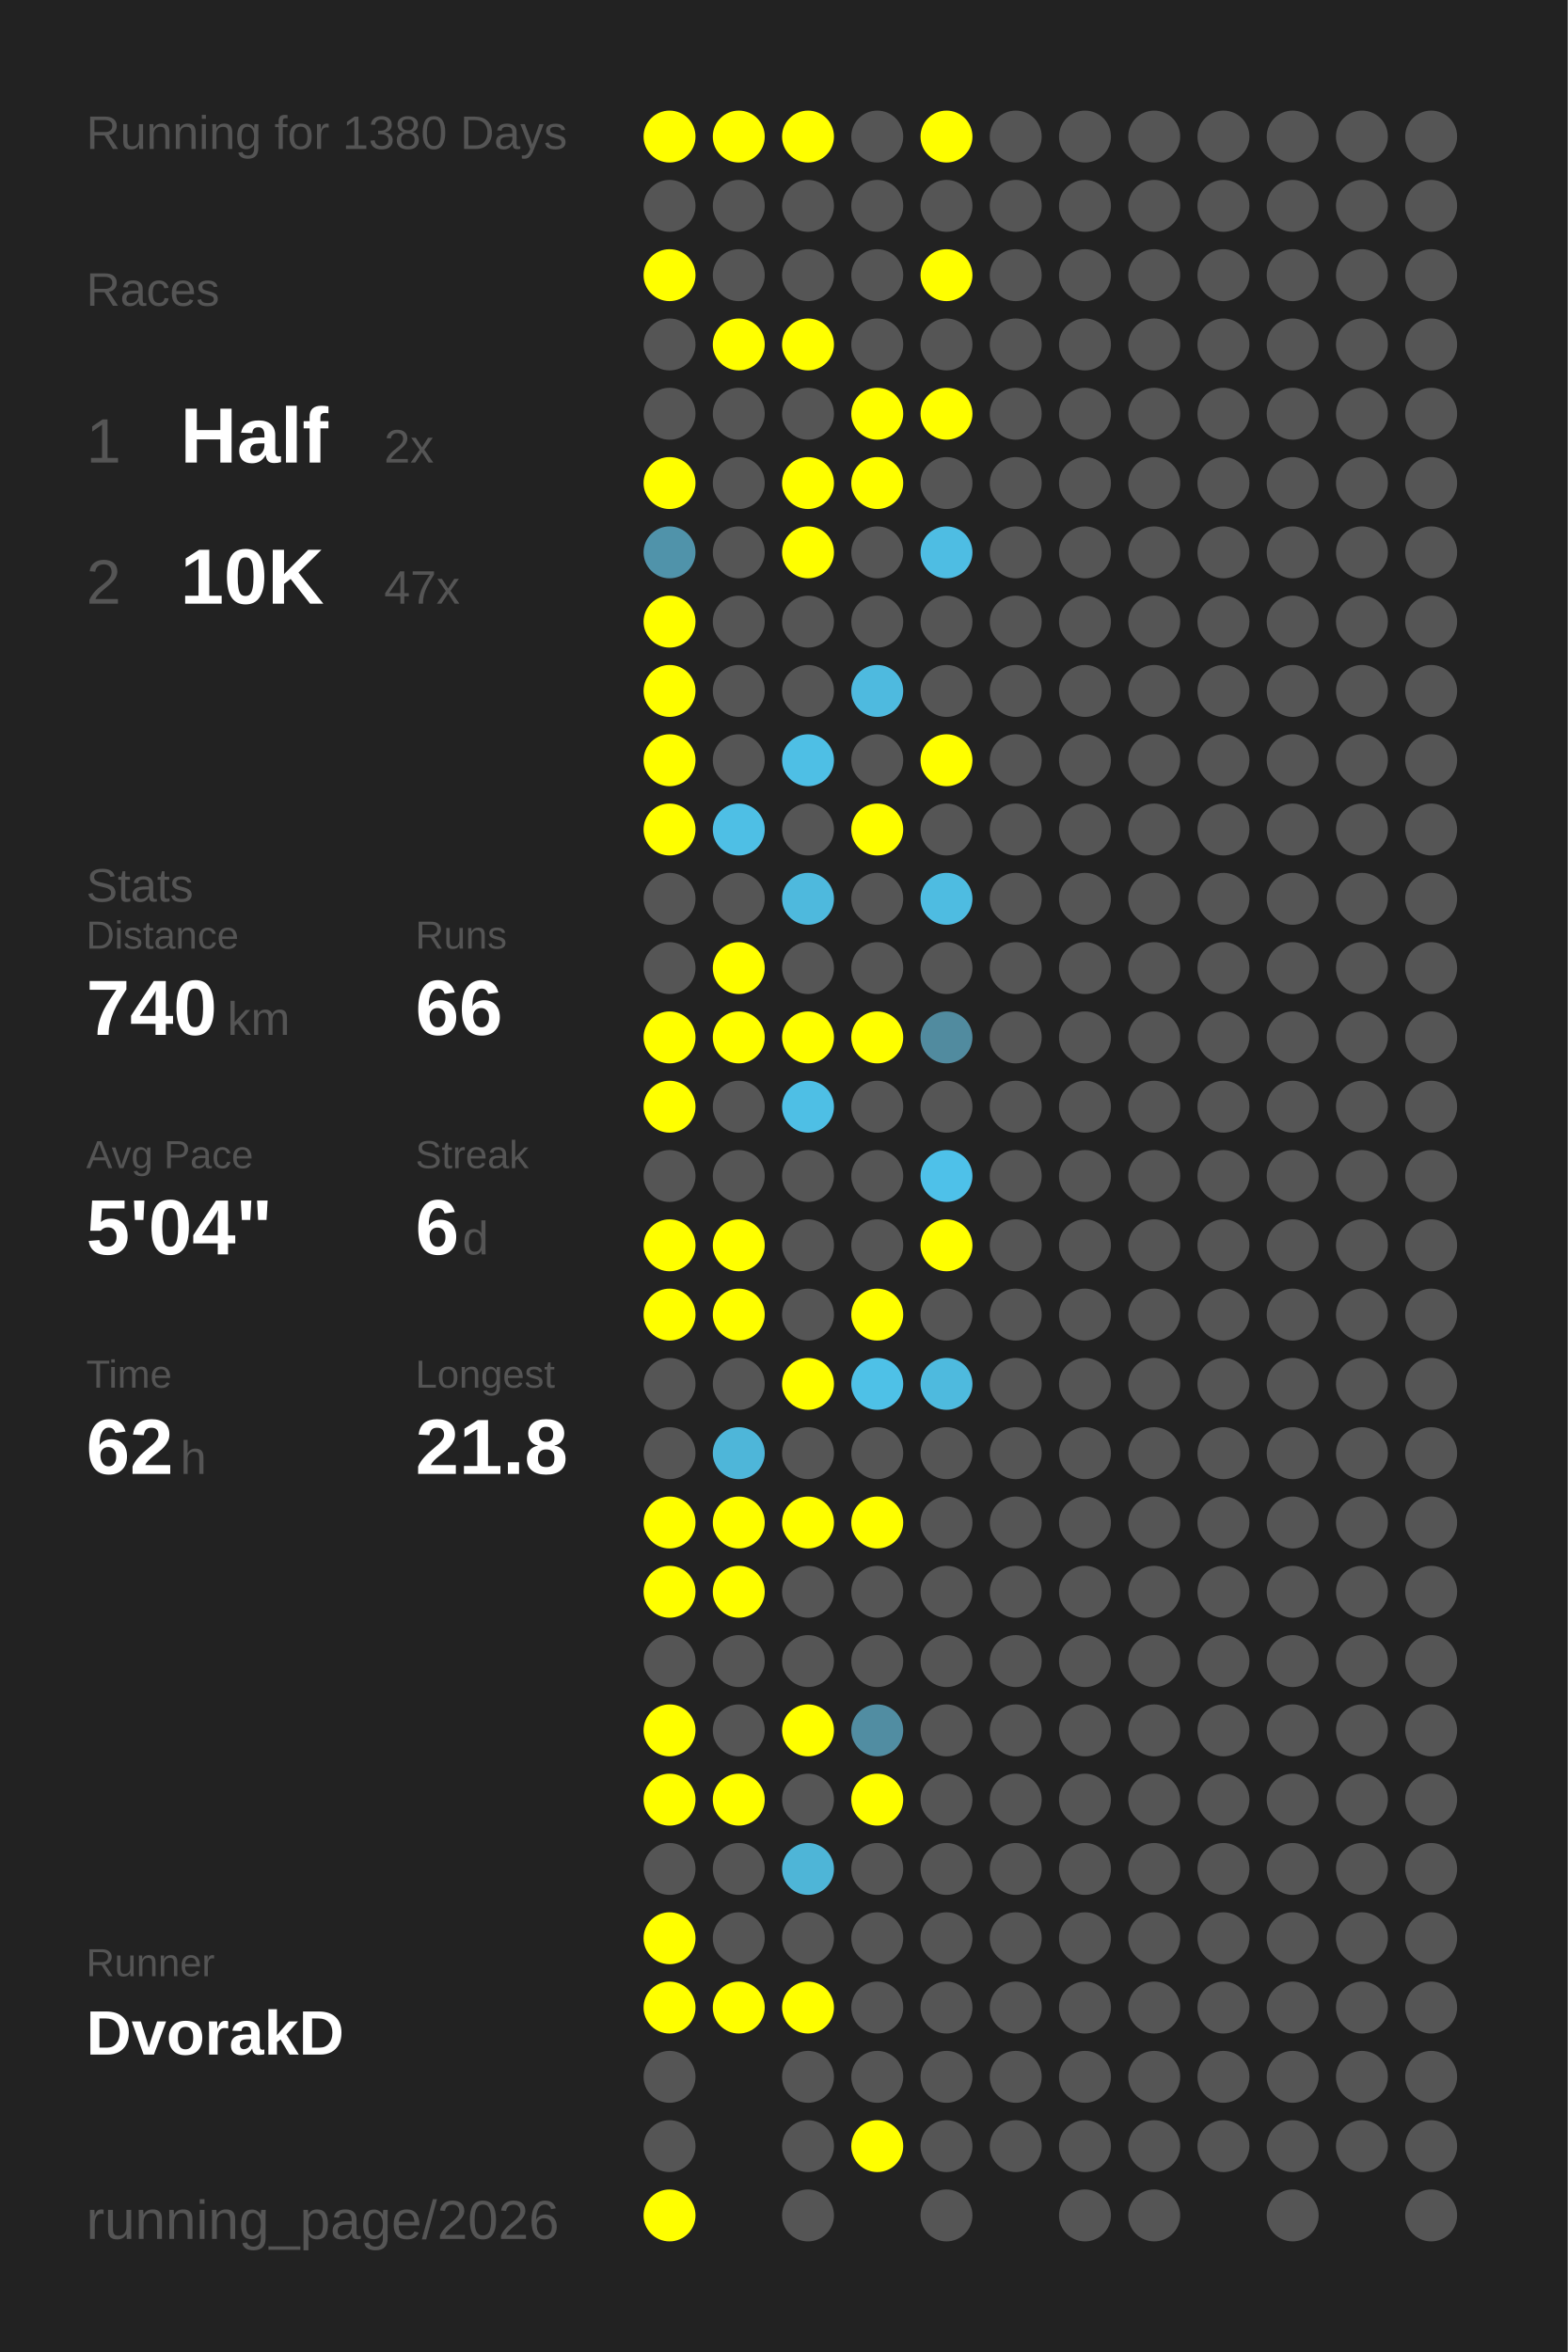
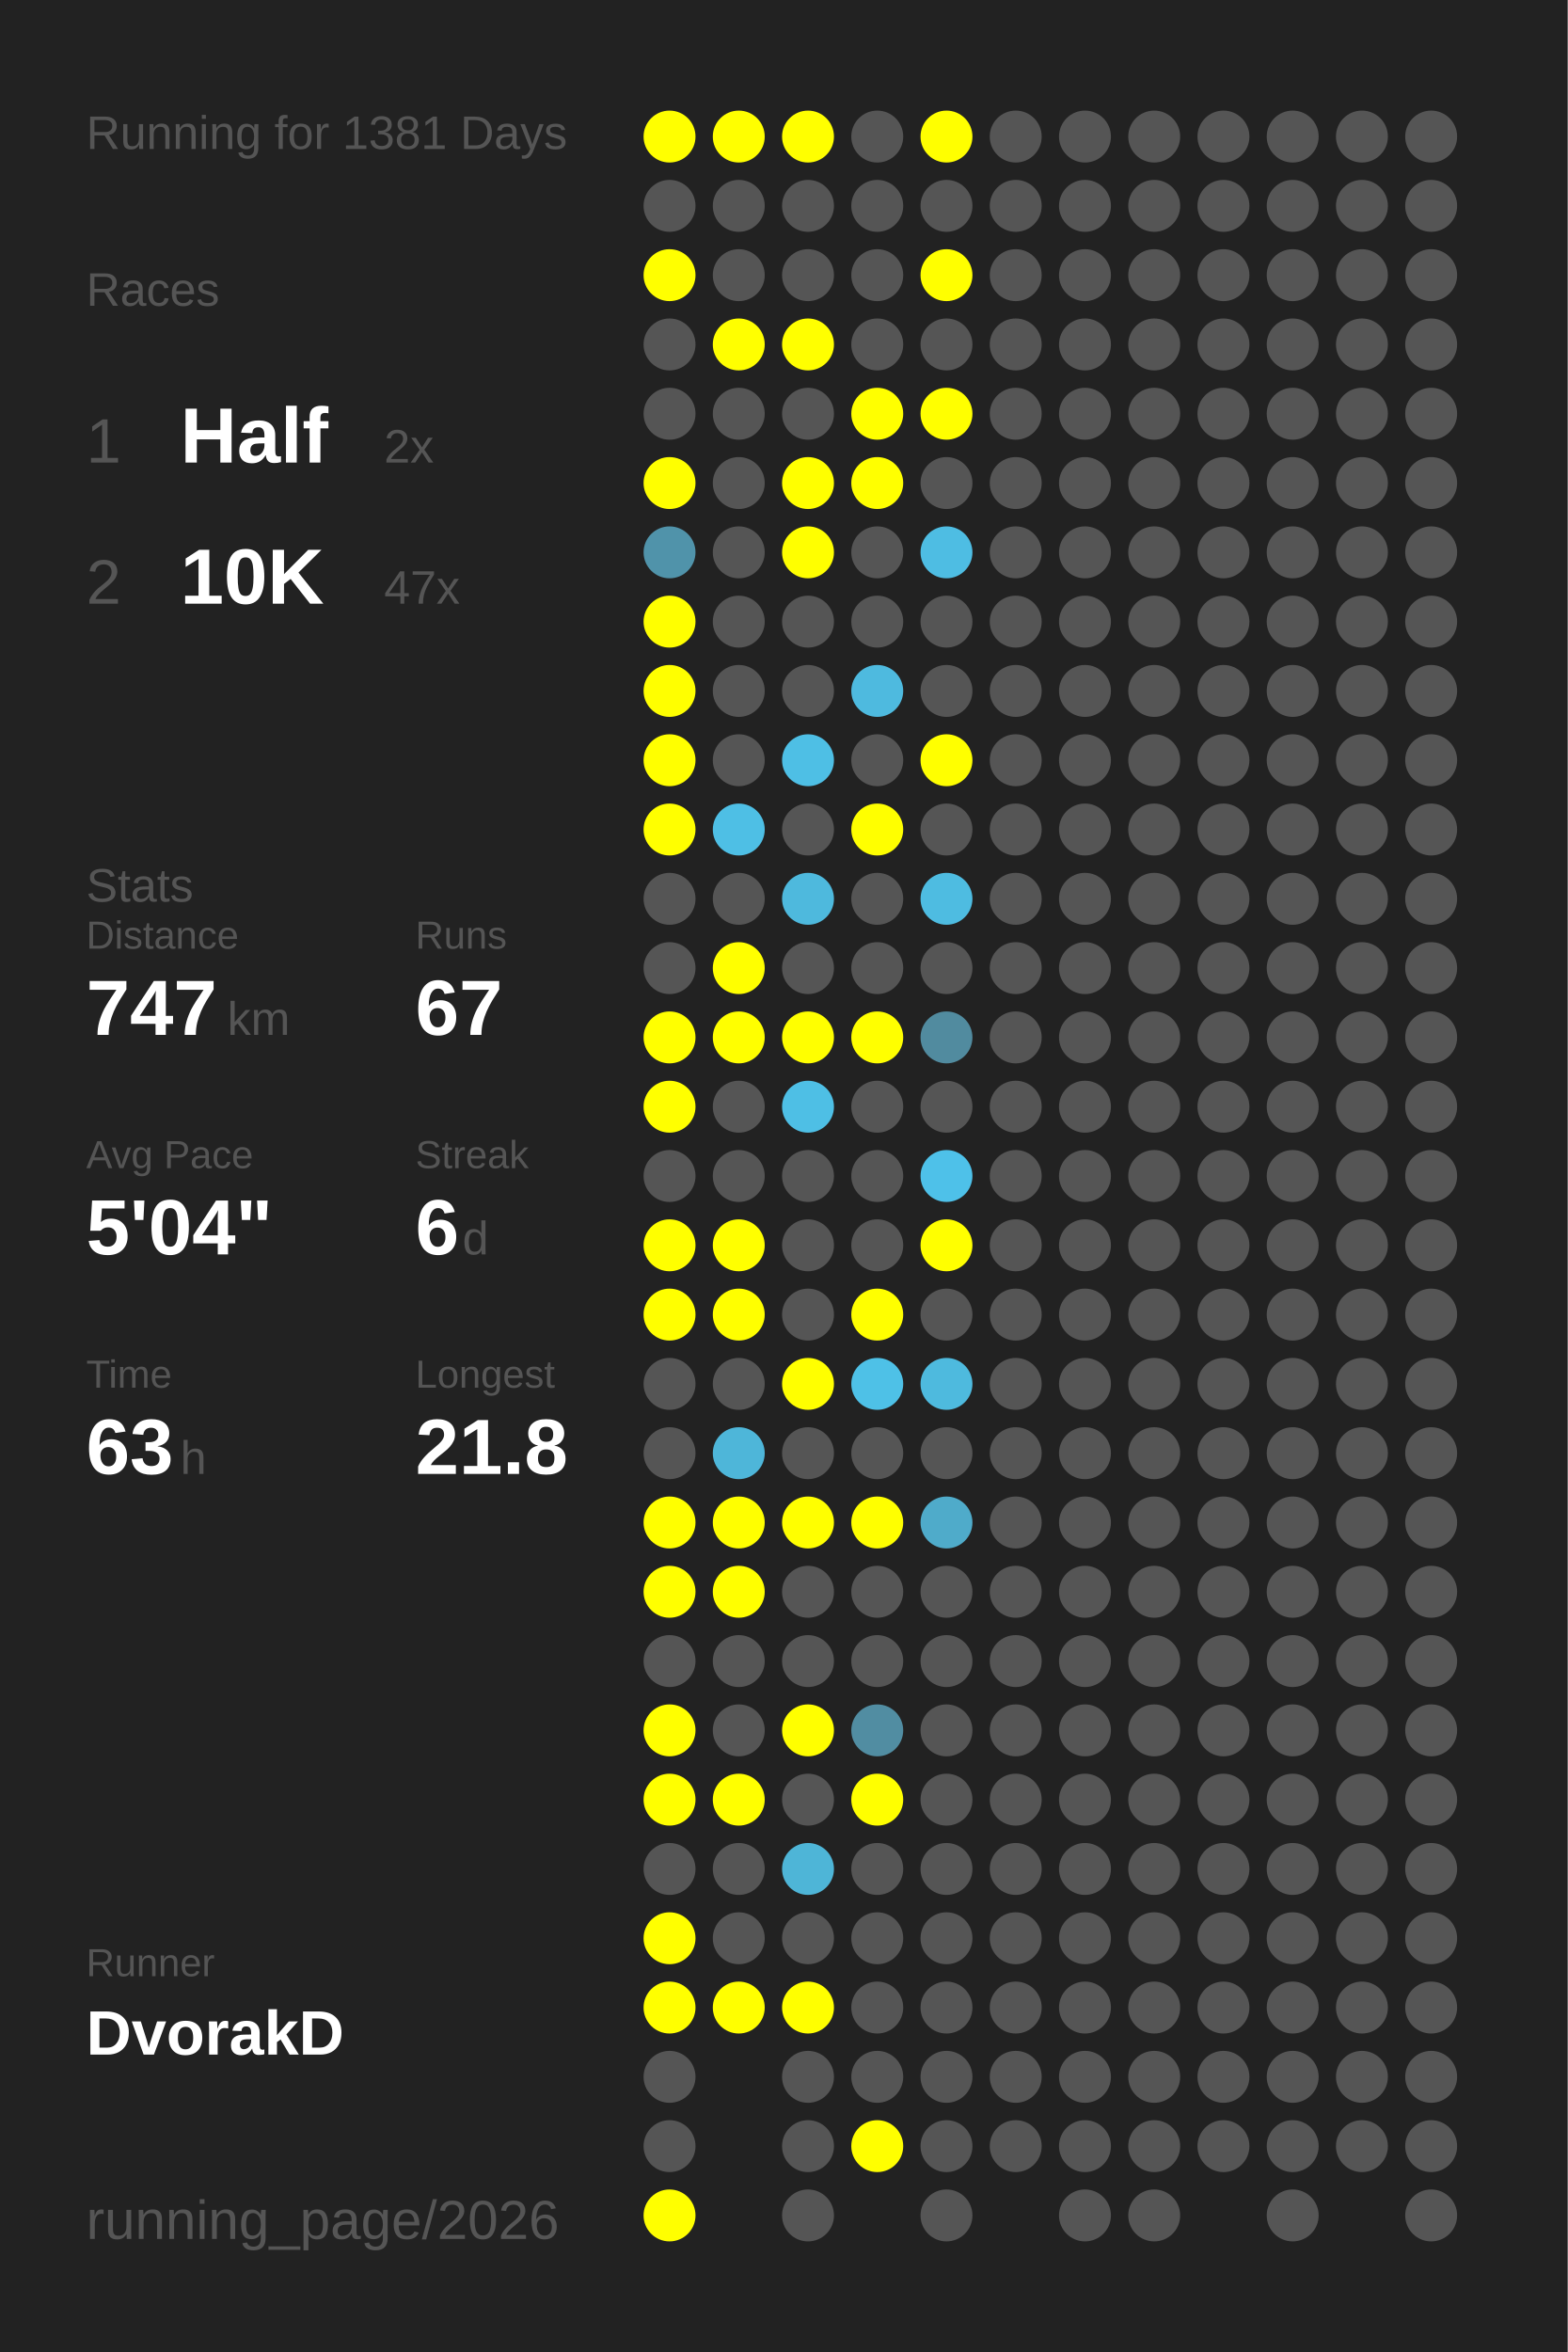
<svg xmlns="http://www.w3.org/2000/svg" baseProfile="full" height="300mm" version="1.1" viewBox="0,0,200,300" width="200mm">
  <defs />
  <rect fill="#222222" height="300" width="200" x="0" y="0" />
-   <text fill="#555555" style="font-size:6px; font-family:Arial;" x="11" y="19">Running for 1380 Days</text>
+   <text fill="#555555" style="font-size:6px; font-family:Arial;" x="11" y="19">Running for 1381 Days</text>
  <text fill="#555555" style="font-size:6px; font-family:Arial;" x="11" y="39">Races</text>
  <text fill="#555555" style="font-size:8px; font-family:Arial;" x="11" y="59">1</text>
  <text fill="#FFFFFF" style="font-size:10px; font-family:Arial; font-weight:bold;" x="23" y="59">Half</text>
  <text fill="#555555" style="font-size:6px; font-family:Arial;" x="49" y="59">2x</text>
  <text fill="#555555" style="font-size:8px; font-family:Arial;" x="11" y="77">2</text>
  <text fill="#FFFFFF" style="font-size:10px; font-family:Arial; font-weight:bold;" x="23" y="77">10K</text>
  <text fill="#555555" style="font-size:6px; font-family:Arial;" x="49" y="77">47x</text>
  <text fill="#555555" style="font-size:6px; font-family:Arial;" x="11" y="115">Stats</text>
  <text fill="#555555" style="font-size:5px; font-family:Arial;" x="11" y="121">Distance</text>
-   <text fill="#FFFFFF" style="font-size:10px; font-family:Arial; font-weight:bold;" x="11" y="132">740</text>
+   <text fill="#FFFFFF" style="font-size:10px; font-family:Arial; font-weight:bold;" x="11" y="132">747</text>
  <text fill="#555555" style="font-size:6px; font-family:Arial;" x="29" y="132">km</text>
  <text fill="#555555" style="font-size:5px; font-family:Arial;" x="53" y="121">Runs</text>
-   <text fill="#FFFFFF" style="font-size:10px; font-family:Arial; font-weight:bold;" x="53" y="132">66</text>
+   <text fill="#FFFFFF" style="font-size:10px; font-family:Arial; font-weight:bold;" x="53" y="132">67</text>
  <text fill="#555555" style="font-size:5px; font-family:Arial;" x="11" y="149">Avg Pace</text>
  <text fill="#FFFFFF" style="font-size:10px; font-family:Arial; font-weight:bold;" x="11" y="160">5'04"</text>
  <text fill="#555555" style="font-size:5px; font-family:Arial;" x="53" y="149">Streak</text>
  <text fill="#FFFFFF" style="font-size:10px; font-family:Arial; font-weight:bold;" x="53" y="160">6</text>
  <text fill="#555555" style="font-size:6px; font-family:Arial;" x="59" y="160">d</text>
  <text fill="#555555" style="font-size:5px; font-family:Arial;" x="11" y="177">Time</text>
-   <text fill="#FFFFFF" style="font-size:10px; font-family:Arial; font-weight:bold;" x="11" y="188">62</text>
+   <text fill="#FFFFFF" style="font-size:10px; font-family:Arial; font-weight:bold;" x="11" y="188">63</text>
  <text fill="#555555" style="font-size:6px; font-family:Arial;" x="23" y="188">h</text>
  <text fill="#555555" style="font-size:5px; font-family:Arial;" x="53" y="177">Longest</text>
  <text fill="#FFFFFF" style="font-size:10px; font-family:Arial; font-weight:bold;" x="53" y="188">21.8</text>
  <text fill="#555555" style="font-size:5px; font-family:Arial;" x="11" y="252.065">Runner</text>
  <text fill="#FFFFFF" style="font-size:8px; font-family:Arial; font-weight:bold;" x="11" y="262.065">DvorakD</text>
  <text fill="#555555" style="font-size:7px; font-family:Arial;" x="11" y="285.581">running_page/2026</text>
  <circle cx="85.417" cy="17.419" fill="#FFFF00" r="3.312" />
  <circle cx="85.417" cy="26.258" fill="#555555" r="3.312" />
  <circle cx="85.417" cy="35.097" fill="#FFFF00" r="3.312" />
  <circle cx="85.417" cy="43.935" fill="#555555" r="3.312" />
  <circle cx="85.417" cy="52.774" fill="#555555" r="3.312" />
  <circle cx="85.417" cy="61.613" fill="#FFFF00" r="3.312" />
  <circle cx="85.417" cy="70.452" fill="#5093aa" r="3.312" />
  <circle cx="85.417" cy="79.29" fill="#FFFF00" r="3.312" />
  <circle cx="85.417" cy="88.129" fill="#FFFF00" r="3.312" />
  <circle cx="85.417" cy="96.968" fill="#FFFF00" r="3.312" />
  <circle cx="85.417" cy="105.806" fill="#FFFF00" r="3.312" />
  <circle cx="85.417" cy="114.645" fill="#555555" r="3.312" />
  <circle cx="85.417" cy="123.484" fill="#555555" r="3.312" />
  <circle cx="85.417" cy="132.323" fill="#FFFF00" r="3.312" />
  <circle cx="85.417" cy="141.161" fill="#FFFF00" r="3.312" />
  <circle cx="85.417" cy="150" fill="#555555" r="3.312" />
  <circle cx="85.417" cy="158.839" fill="#FFFF00" r="3.312" />
  <circle cx="85.417" cy="167.677" fill="#FFFF00" r="3.312" />
  <circle cx="85.417" cy="176.516" fill="#555555" r="3.312" />
  <circle cx="85.417" cy="185.355" fill="#555555" r="3.312" />
  <circle cx="85.417" cy="194.194" fill="#FFFF00" r="3.312" />
  <circle cx="85.417" cy="203.032" fill="#FFFF00" r="3.312" />
  <circle cx="85.417" cy="211.871" fill="#555555" r="3.312" />
  <circle cx="85.417" cy="220.71" fill="#FFFF00" r="3.312" />
  <circle cx="85.417" cy="229.548" fill="#FFFF00" r="3.312" />
  <circle cx="85.417" cy="238.387" fill="#555555" r="3.312" />
  <circle cx="85.417" cy="247.226" fill="#FFFF00" r="3.312" />
  <circle cx="85.417" cy="256.065" fill="#FFFF00" r="3.312" />
  <circle cx="85.417" cy="264.903" fill="#555555" r="3.312" />
  <circle cx="85.417" cy="273.742" fill="#555555" r="3.312" />
  <circle cx="85.417" cy="282.581" fill="#FFFF00" r="3.312" />
  <circle cx="94.25" cy="17.419" fill="#FFFF00" r="3.312" />
  <circle cx="94.25" cy="26.258" fill="#555555" r="3.312" />
  <circle cx="94.25" cy="35.097" fill="#555555" r="3.312" />
  <circle cx="94.25" cy="43.935" fill="#FFFF00" r="3.312" />
  <circle cx="94.25" cy="52.774" fill="#555555" r="3.312" />
  <circle cx="94.25" cy="61.613" fill="#555555" r="3.312" />
  <circle cx="94.25" cy="70.452" fill="#555555" r="3.312" />
  <circle cx="94.25" cy="79.29" fill="#555555" r="3.312" />
  <circle cx="94.25" cy="88.129" fill="#555555" r="3.312" />
  <circle cx="94.25" cy="96.968" fill="#555555" r="3.312" />
  <circle cx="94.25" cy="105.806" fill="#4ebfe5" r="3.312" />
  <circle cx="94.25" cy="114.645" fill="#555555" r="3.312" />
  <circle cx="94.25" cy="123.484" fill="#FFFF00" r="3.312" />
  <circle cx="94.25" cy="132.323" fill="#FFFF00" r="3.312" />
  <circle cx="94.25" cy="141.161" fill="#555555" r="3.312" />
  <circle cx="94.25" cy="150" fill="#555555" r="3.312" />
  <circle cx="94.25" cy="158.839" fill="#FFFF00" r="3.312" />
  <circle cx="94.25" cy="167.677" fill="#FFFF00" r="3.312" />
  <circle cx="94.25" cy="176.516" fill="#555555" r="3.312" />
  <circle cx="94.25" cy="185.355" fill="#4eb6d9" r="3.312" />
  <circle cx="94.25" cy="194.194" fill="#FFFF00" r="3.312" />
  <circle cx="94.25" cy="203.032" fill="#FFFF00" r="3.312" />
  <circle cx="94.25" cy="211.871" fill="#555555" r="3.312" />
  <circle cx="94.25" cy="220.71" fill="#555555" r="3.312" />
  <circle cx="94.25" cy="229.548" fill="#FFFF00" r="3.312" />
  <circle cx="94.25" cy="238.387" fill="#555555" r="3.312" />
  <circle cx="94.25" cy="247.226" fill="#555555" r="3.312" />
  <circle cx="94.25" cy="256.065" fill="#FFFF00" r="3.312" />
  <circle cx="103.083" cy="17.419" fill="#FFFF00" r="3.312" />
  <circle cx="103.083" cy="26.258" fill="#555555" r="3.312" />
  <circle cx="103.083" cy="35.097" fill="#555555" r="3.312" />
  <circle cx="103.083" cy="43.935" fill="#FFFF00" r="3.312" />
  <circle cx="103.083" cy="52.774" fill="#555555" r="3.312" />
  <circle cx="103.083" cy="61.613" fill="#FFFF00" r="3.312" />
  <circle cx="103.083" cy="70.452" fill="#FFFF00" r="3.312" />
  <circle cx="103.083" cy="79.29" fill="#555555" r="3.312" />
  <circle cx="103.083" cy="88.129" fill="#555555" r="3.312" />
  <circle cx="103.083" cy="96.968" fill="#4ebfe5" r="3.312" />
  <circle cx="103.083" cy="105.806" fill="#555555" r="3.312" />
  <circle cx="103.083" cy="114.645" fill="#4eb9dd" r="3.312" />
  <circle cx="103.083" cy="123.484" fill="#555555" r="3.312" />
  <circle cx="103.083" cy="132.323" fill="#FFFF00" r="3.312" />
  <circle cx="103.083" cy="141.161" fill="#4ebfe5" r="3.312" />
  <circle cx="103.083" cy="150" fill="#555555" r="3.312" />
  <circle cx="103.083" cy="158.839" fill="#555555" r="3.312" />
  <circle cx="103.083" cy="167.677" fill="#555555" r="3.312" />
  <circle cx="103.083" cy="176.516" fill="#FFFF00" r="3.312" />
  <circle cx="103.083" cy="185.355" fill="#555555" r="3.312" />
  <circle cx="103.083" cy="194.194" fill="#FFFF00" r="3.312" />
  <circle cx="103.083" cy="203.032" fill="#555555" r="3.312" />
  <circle cx="103.083" cy="211.871" fill="#555555" r="3.312" />
  <circle cx="103.083" cy="220.71" fill="#FFFF00" r="3.312" />
  <circle cx="103.083" cy="229.548" fill="#555555" r="3.312" />
  <circle cx="103.083" cy="238.387" fill="#4eb5d7" r="3.312" />
  <circle cx="103.083" cy="247.226" fill="#555555" r="3.312" />
  <circle cx="103.083" cy="256.065" fill="#FFFF00" r="3.312" />
  <circle cx="103.083" cy="264.903" fill="#555555" r="3.312" />
  <circle cx="103.083" cy="273.742" fill="#555555" r="3.312" />
  <circle cx="103.083" cy="282.581" fill="#555555" r="3.312" />
  <circle cx="111.917" cy="17.419" fill="#555555" r="3.312" />
  <circle cx="111.917" cy="26.258" fill="#555555" r="3.312" />
  <circle cx="111.917" cy="35.097" fill="#555555" r="3.312" />
  <circle cx="111.917" cy="43.935" fill="#555555" r="3.312" />
  <circle cx="111.917" cy="52.774" fill="#FFFF00" r="3.312" />
  <circle cx="111.917" cy="61.613" fill="#FFFF00" r="3.312" />
  <circle cx="111.917" cy="70.452" fill="#555555" r="3.312" />
  <circle cx="111.917" cy="79.29" fill="#555555" r="3.312" />
  <circle cx="111.917" cy="88.129" fill="#4ebadf" r="3.312" />
  <circle cx="111.917" cy="96.968" fill="#555555" r="3.312" />
  <circle cx="111.917" cy="105.806" fill="#FFFF00" r="3.312" />
  <circle cx="111.917" cy="114.645" fill="#555555" r="3.312" />
  <circle cx="111.917" cy="123.484" fill="#555555" r="3.312" />
  <circle cx="111.917" cy="132.323" fill="#FFFF00" r="3.312" />
  <circle cx="111.917" cy="141.161" fill="#555555" r="3.312" />
  <circle cx="111.917" cy="150" fill="#555555" r="3.312" />
  <circle cx="111.917" cy="158.839" fill="#555555" r="3.312" />
  <circle cx="111.917" cy="167.677" fill="#FFFF00" r="3.312" />
  <circle cx="111.917" cy="176.516" fill="#4ec1e7" r="3.312" />
  <circle cx="111.917" cy="185.355" fill="#555555" r="3.312" />
  <circle cx="111.917" cy="194.194" fill="#FFFF00" r="3.312" />
  <circle cx="111.917" cy="203.032" fill="#555555" r="3.312" />
  <circle cx="111.917" cy="211.871" fill="#555555" r="3.312" />
  <circle cx="111.917" cy="220.71" fill="#518da2" r="3.312" />
  <circle cx="111.917" cy="229.548" fill="#FFFF00" r="3.312" />
  <circle cx="111.917" cy="238.387" fill="#555555" r="3.312" />
  <circle cx="111.917" cy="247.226" fill="#555555" r="3.312" />
  <circle cx="111.917" cy="256.065" fill="#555555" r="3.312" />
  <circle cx="111.917" cy="264.903" fill="#555555" r="3.312" />
  <circle cx="111.917" cy="273.742" fill="#FFFF00" r="3.312" />
  <circle cx="120.75" cy="17.419" fill="#FFFF00" r="3.312" />
  <circle cx="120.75" cy="26.258" fill="#555555" r="3.312" />
  <circle cx="120.75" cy="35.097" fill="#FFFF00" r="3.312" />
  <circle cx="120.75" cy="43.935" fill="#555555" r="3.312" />
  <circle cx="120.75" cy="52.774" fill="#FFFF00" r="3.312" />
  <circle cx="120.75" cy="61.613" fill="#555555" r="3.312" />
  <circle cx="120.75" cy="70.452" fill="#4ebde3" r="3.312" />
  <circle cx="120.75" cy="79.29" fill="#555555" r="3.312" />
  <circle cx="120.75" cy="88.129" fill="#555555" r="3.312" />
  <circle cx="120.75" cy="96.968" fill="#FFFF00" r="3.312" />
  <circle cx="120.75" cy="105.806" fill="#555555" r="3.312" />
  <circle cx="120.75" cy="114.645" fill="#4ebce1" r="3.312" />
  <circle cx="120.75" cy="123.484" fill="#555555" r="3.312" />
  <circle cx="120.75" cy="132.323" fill="#518b9f" r="3.312" />
  <circle cx="120.75" cy="141.161" fill="#555555" r="3.312" />
  <circle cx="120.75" cy="150" fill="#4ec1e9" r="3.312" />
  <circle cx="120.75" cy="158.839" fill="#FFFF00" r="3.312" />
  <circle cx="120.75" cy="167.677" fill="#555555" r="3.312" />
  <circle cx="120.75" cy="176.516" fill="#4ebade" r="3.312" />
  <circle cx="120.75" cy="185.355" fill="#555555" r="3.312" />
-   <circle cx="120.75" cy="194.194" fill="#555555" r="3.312" />
+   <circle cx="120.75" cy="194.194" fill="#4fabca" r="3.312" />
  <circle cx="120.75" cy="203.032" fill="#555555" r="3.312" />
  <circle cx="120.75" cy="211.871" fill="#555555" r="3.312" />
  <circle cx="120.75" cy="220.71" fill="#555555" r="3.312" />
  <circle cx="120.75" cy="229.548" fill="#555555" r="3.312" />
  <circle cx="120.75" cy="238.387" fill="#555555" r="3.312" />
  <circle cx="120.75" cy="247.226" fill="#555555" r="3.312" />
  <circle cx="120.75" cy="256.065" fill="#555555" r="3.312" />
  <circle cx="120.75" cy="264.903" fill="#555555" r="3.312" />
  <circle cx="120.75" cy="273.742" fill="#555555" r="3.312" />
  <circle cx="120.75" cy="282.581" fill="#555555" r="3.312" />
  <circle cx="129.583" cy="17.419" fill="#555555" r="3.312" />
  <circle cx="129.583" cy="26.258" fill="#555555" r="3.312" />
  <circle cx="129.583" cy="35.097" fill="#555555" r="3.312" />
  <circle cx="129.583" cy="43.935" fill="#555555" r="3.312" />
  <circle cx="129.583" cy="52.774" fill="#555555" r="3.312" />
  <circle cx="129.583" cy="61.613" fill="#555555" r="3.312" />
  <circle cx="129.583" cy="70.452" fill="#555555" r="3.312" />
  <circle cx="129.583" cy="79.29" fill="#555555" r="3.312" />
  <circle cx="129.583" cy="88.129" fill="#555555" r="3.312" />
  <circle cx="129.583" cy="96.968" fill="#555555" r="3.312" />
  <circle cx="129.583" cy="105.806" fill="#555555" r="3.312" />
  <circle cx="129.583" cy="114.645" fill="#555555" r="3.312" />
  <circle cx="129.583" cy="123.484" fill="#555555" r="3.312" />
  <circle cx="129.583" cy="132.323" fill="#555555" r="3.312" />
  <circle cx="129.583" cy="141.161" fill="#555555" r="3.312" />
  <circle cx="129.583" cy="150" fill="#555555" r="3.312" />
  <circle cx="129.583" cy="158.839" fill="#555555" r="3.312" />
  <circle cx="129.583" cy="167.677" fill="#555555" r="3.312" />
  <circle cx="129.583" cy="176.516" fill="#555555" r="3.312" />
  <circle cx="129.583" cy="185.355" fill="#555555" r="3.312" />
  <circle cx="129.583" cy="194.194" fill="#555555" r="3.312" />
  <circle cx="129.583" cy="203.032" fill="#555555" r="3.312" />
  <circle cx="129.583" cy="211.871" fill="#555555" r="3.312" />
  <circle cx="129.583" cy="220.71" fill="#555555" r="3.312" />
  <circle cx="129.583" cy="229.548" fill="#555555" r="3.312" />
  <circle cx="129.583" cy="238.387" fill="#555555" r="3.312" />
  <circle cx="129.583" cy="247.226" fill="#555555" r="3.312" />
  <circle cx="129.583" cy="256.065" fill="#555555" r="3.312" />
  <circle cx="129.583" cy="264.903" fill="#555555" r="3.312" />
  <circle cx="129.583" cy="273.742" fill="#555555" r="3.312" />
  <circle cx="138.417" cy="17.419" fill="#555555" r="3.312" />
  <circle cx="138.417" cy="26.258" fill="#555555" r="3.312" />
  <circle cx="138.417" cy="35.097" fill="#555555" r="3.312" />
  <circle cx="138.417" cy="43.935" fill="#555555" r="3.312" />
  <circle cx="138.417" cy="52.774" fill="#555555" r="3.312" />
  <circle cx="138.417" cy="61.613" fill="#555555" r="3.312" />
  <circle cx="138.417" cy="70.452" fill="#555555" r="3.312" />
  <circle cx="138.417" cy="79.29" fill="#555555" r="3.312" />
  <circle cx="138.417" cy="88.129" fill="#555555" r="3.312" />
  <circle cx="138.417" cy="96.968" fill="#555555" r="3.312" />
  <circle cx="138.417" cy="105.806" fill="#555555" r="3.312" />
  <circle cx="138.417" cy="114.645" fill="#555555" r="3.312" />
  <circle cx="138.417" cy="123.484" fill="#555555" r="3.312" />
  <circle cx="138.417" cy="132.323" fill="#555555" r="3.312" />
  <circle cx="138.417" cy="141.161" fill="#555555" r="3.312" />
  <circle cx="138.417" cy="150" fill="#555555" r="3.312" />
  <circle cx="138.417" cy="158.839" fill="#555555" r="3.312" />
  <circle cx="138.417" cy="167.677" fill="#555555" r="3.312" />
  <circle cx="138.417" cy="176.516" fill="#555555" r="3.312" />
  <circle cx="138.417" cy="185.355" fill="#555555" r="3.312" />
  <circle cx="138.417" cy="194.194" fill="#555555" r="3.312" />
  <circle cx="138.417" cy="203.032" fill="#555555" r="3.312" />
  <circle cx="138.417" cy="211.871" fill="#555555" r="3.312" />
  <circle cx="138.417" cy="220.71" fill="#555555" r="3.312" />
  <circle cx="138.417" cy="229.548" fill="#555555" r="3.312" />
  <circle cx="138.417" cy="238.387" fill="#555555" r="3.312" />
  <circle cx="138.417" cy="247.226" fill="#555555" r="3.312" />
  <circle cx="138.417" cy="256.065" fill="#555555" r="3.312" />
  <circle cx="138.417" cy="264.903" fill="#555555" r="3.312" />
  <circle cx="138.417" cy="273.742" fill="#555555" r="3.312" />
  <circle cx="138.417" cy="282.581" fill="#555555" r="3.312" />
  <circle cx="147.25" cy="17.419" fill="#555555" r="3.312" />
  <circle cx="147.25" cy="26.258" fill="#555555" r="3.312" />
  <circle cx="147.25" cy="35.097" fill="#555555" r="3.312" />
  <circle cx="147.25" cy="43.935" fill="#555555" r="3.312" />
  <circle cx="147.25" cy="52.774" fill="#555555" r="3.312" />
  <circle cx="147.25" cy="61.613" fill="#555555" r="3.312" />
  <circle cx="147.25" cy="70.452" fill="#555555" r="3.312" />
  <circle cx="147.25" cy="79.29" fill="#555555" r="3.312" />
  <circle cx="147.25" cy="88.129" fill="#555555" r="3.312" />
  <circle cx="147.25" cy="96.968" fill="#555555" r="3.312" />
  <circle cx="147.25" cy="105.806" fill="#555555" r="3.312" />
  <circle cx="147.25" cy="114.645" fill="#555555" r="3.312" />
  <circle cx="147.25" cy="123.484" fill="#555555" r="3.312" />
  <circle cx="147.25" cy="132.323" fill="#555555" r="3.312" />
  <circle cx="147.25" cy="141.161" fill="#555555" r="3.312" />
  <circle cx="147.25" cy="150" fill="#555555" r="3.312" />
  <circle cx="147.25" cy="158.839" fill="#555555" r="3.312" />
  <circle cx="147.25" cy="167.677" fill="#555555" r="3.312" />
  <circle cx="147.25" cy="176.516" fill="#555555" r="3.312" />
  <circle cx="147.25" cy="185.355" fill="#555555" r="3.312" />
  <circle cx="147.25" cy="194.194" fill="#555555" r="3.312" />
  <circle cx="147.25" cy="203.032" fill="#555555" r="3.312" />
  <circle cx="147.25" cy="211.871" fill="#555555" r="3.312" />
  <circle cx="147.25" cy="220.71" fill="#555555" r="3.312" />
  <circle cx="147.25" cy="229.548" fill="#555555" r="3.312" />
  <circle cx="147.25" cy="238.387" fill="#555555" r="3.312" />
  <circle cx="147.25" cy="247.226" fill="#555555" r="3.312" />
  <circle cx="147.25" cy="256.065" fill="#555555" r="3.312" />
  <circle cx="147.25" cy="264.903" fill="#555555" r="3.312" />
  <circle cx="147.25" cy="273.742" fill="#555555" r="3.312" />
  <circle cx="147.25" cy="282.581" fill="#555555" r="3.312" />
  <circle cx="156.083" cy="17.419" fill="#555555" r="3.312" />
  <circle cx="156.083" cy="26.258" fill="#555555" r="3.312" />
  <circle cx="156.083" cy="35.097" fill="#555555" r="3.312" />
  <circle cx="156.083" cy="43.935" fill="#555555" r="3.312" />
  <circle cx="156.083" cy="52.774" fill="#555555" r="3.312" />
  <circle cx="156.083" cy="61.613" fill="#555555" r="3.312" />
  <circle cx="156.083" cy="70.452" fill="#555555" r="3.312" />
  <circle cx="156.083" cy="79.29" fill="#555555" r="3.312" />
  <circle cx="156.083" cy="88.129" fill="#555555" r="3.312" />
  <circle cx="156.083" cy="96.968" fill="#555555" r="3.312" />
  <circle cx="156.083" cy="105.806" fill="#555555" r="3.312" />
  <circle cx="156.083" cy="114.645" fill="#555555" r="3.312" />
  <circle cx="156.083" cy="123.484" fill="#555555" r="3.312" />
  <circle cx="156.083" cy="132.323" fill="#555555" r="3.312" />
  <circle cx="156.083" cy="141.161" fill="#555555" r="3.312" />
  <circle cx="156.083" cy="150" fill="#555555" r="3.312" />
  <circle cx="156.083" cy="158.839" fill="#555555" r="3.312" />
  <circle cx="156.083" cy="167.677" fill="#555555" r="3.312" />
  <circle cx="156.083" cy="176.516" fill="#555555" r="3.312" />
  <circle cx="156.083" cy="185.355" fill="#555555" r="3.312" />
  <circle cx="156.083" cy="194.194" fill="#555555" r="3.312" />
  <circle cx="156.083" cy="203.032" fill="#555555" r="3.312" />
  <circle cx="156.083" cy="211.871" fill="#555555" r="3.312" />
  <circle cx="156.083" cy="220.71" fill="#555555" r="3.312" />
  <circle cx="156.083" cy="229.548" fill="#555555" r="3.312" />
  <circle cx="156.083" cy="238.387" fill="#555555" r="3.312" />
  <circle cx="156.083" cy="247.226" fill="#555555" r="3.312" />
  <circle cx="156.083" cy="256.065" fill="#555555" r="3.312" />
  <circle cx="156.083" cy="264.903" fill="#555555" r="3.312" />
  <circle cx="156.083" cy="273.742" fill="#555555" r="3.312" />
  <circle cx="164.917" cy="17.419" fill="#555555" r="3.312" />
  <circle cx="164.917" cy="26.258" fill="#555555" r="3.312" />
  <circle cx="164.917" cy="35.097" fill="#555555" r="3.312" />
  <circle cx="164.917" cy="43.935" fill="#555555" r="3.312" />
  <circle cx="164.917" cy="52.774" fill="#555555" r="3.312" />
  <circle cx="164.917" cy="61.613" fill="#555555" r="3.312" />
  <circle cx="164.917" cy="70.452" fill="#555555" r="3.312" />
  <circle cx="164.917" cy="79.29" fill="#555555" r="3.312" />
  <circle cx="164.917" cy="88.129" fill="#555555" r="3.312" />
  <circle cx="164.917" cy="96.968" fill="#555555" r="3.312" />
  <circle cx="164.917" cy="105.806" fill="#555555" r="3.312" />
  <circle cx="164.917" cy="114.645" fill="#555555" r="3.312" />
  <circle cx="164.917" cy="123.484" fill="#555555" r="3.312" />
  <circle cx="164.917" cy="132.323" fill="#555555" r="3.312" />
  <circle cx="164.917" cy="141.161" fill="#555555" r="3.312" />
  <circle cx="164.917" cy="150" fill="#555555" r="3.312" />
  <circle cx="164.917" cy="158.839" fill="#555555" r="3.312" />
  <circle cx="164.917" cy="167.677" fill="#555555" r="3.312" />
  <circle cx="164.917" cy="176.516" fill="#555555" r="3.312" />
  <circle cx="164.917" cy="185.355" fill="#555555" r="3.312" />
  <circle cx="164.917" cy="194.194" fill="#555555" r="3.312" />
  <circle cx="164.917" cy="203.032" fill="#555555" r="3.312" />
  <circle cx="164.917" cy="211.871" fill="#555555" r="3.312" />
  <circle cx="164.917" cy="220.71" fill="#555555" r="3.312" />
  <circle cx="164.917" cy="229.548" fill="#555555" r="3.312" />
  <circle cx="164.917" cy="238.387" fill="#555555" r="3.312" />
  <circle cx="164.917" cy="247.226" fill="#555555" r="3.312" />
  <circle cx="164.917" cy="256.065" fill="#555555" r="3.312" />
  <circle cx="164.917" cy="264.903" fill="#555555" r="3.312" />
  <circle cx="164.917" cy="273.742" fill="#555555" r="3.312" />
  <circle cx="164.917" cy="282.581" fill="#555555" r="3.312" />
  <circle cx="173.75" cy="17.419" fill="#555555" r="3.312" />
  <circle cx="173.75" cy="26.258" fill="#555555" r="3.312" />
  <circle cx="173.75" cy="35.097" fill="#555555" r="3.312" />
  <circle cx="173.75" cy="43.935" fill="#555555" r="3.312" />
  <circle cx="173.75" cy="52.774" fill="#555555" r="3.312" />
  <circle cx="173.75" cy="61.613" fill="#555555" r="3.312" />
  <circle cx="173.75" cy="70.452" fill="#555555" r="3.312" />
  <circle cx="173.75" cy="79.29" fill="#555555" r="3.312" />
  <circle cx="173.75" cy="88.129" fill="#555555" r="3.312" />
  <circle cx="173.75" cy="96.968" fill="#555555" r="3.312" />
  <circle cx="173.75" cy="105.806" fill="#555555" r="3.312" />
  <circle cx="173.75" cy="114.645" fill="#555555" r="3.312" />
  <circle cx="173.75" cy="123.484" fill="#555555" r="3.312" />
  <circle cx="173.75" cy="132.323" fill="#555555" r="3.312" />
  <circle cx="173.75" cy="141.161" fill="#555555" r="3.312" />
  <circle cx="173.75" cy="150" fill="#555555" r="3.312" />
  <circle cx="173.75" cy="158.839" fill="#555555" r="3.312" />
  <circle cx="173.75" cy="167.677" fill="#555555" r="3.312" />
  <circle cx="173.75" cy="176.516" fill="#555555" r="3.312" />
  <circle cx="173.75" cy="185.355" fill="#555555" r="3.312" />
  <circle cx="173.75" cy="194.194" fill="#555555" r="3.312" />
  <circle cx="173.75" cy="203.032" fill="#555555" r="3.312" />
  <circle cx="173.75" cy="211.871" fill="#555555" r="3.312" />
  <circle cx="173.75" cy="220.71" fill="#555555" r="3.312" />
  <circle cx="173.75" cy="229.548" fill="#555555" r="3.312" />
  <circle cx="173.75" cy="238.387" fill="#555555" r="3.312" />
  <circle cx="173.75" cy="247.226" fill="#555555" r="3.312" />
  <circle cx="173.75" cy="256.065" fill="#555555" r="3.312" />
  <circle cx="173.75" cy="264.903" fill="#555555" r="3.312" />
  <circle cx="173.75" cy="273.742" fill="#555555" r="3.312" />
  <circle cx="182.583" cy="17.419" fill="#555555" r="3.312" />
  <circle cx="182.583" cy="26.258" fill="#555555" r="3.312" />
  <circle cx="182.583" cy="35.097" fill="#555555" r="3.312" />
  <circle cx="182.583" cy="43.935" fill="#555555" r="3.312" />
  <circle cx="182.583" cy="52.774" fill="#555555" r="3.312" />
  <circle cx="182.583" cy="61.613" fill="#555555" r="3.312" />
  <circle cx="182.583" cy="70.452" fill="#555555" r="3.312" />
  <circle cx="182.583" cy="79.29" fill="#555555" r="3.312" />
  <circle cx="182.583" cy="88.129" fill="#555555" r="3.312" />
  <circle cx="182.583" cy="96.968" fill="#555555" r="3.312" />
  <circle cx="182.583" cy="105.806" fill="#555555" r="3.312" />
  <circle cx="182.583" cy="114.645" fill="#555555" r="3.312" />
  <circle cx="182.583" cy="123.484" fill="#555555" r="3.312" />
  <circle cx="182.583" cy="132.323" fill="#555555" r="3.312" />
  <circle cx="182.583" cy="141.161" fill="#555555" r="3.312" />
  <circle cx="182.583" cy="150" fill="#555555" r="3.312" />
  <circle cx="182.583" cy="158.839" fill="#555555" r="3.312" />
  <circle cx="182.583" cy="167.677" fill="#555555" r="3.312" />
  <circle cx="182.583" cy="176.516" fill="#555555" r="3.312" />
  <circle cx="182.583" cy="185.355" fill="#555555" r="3.312" />
  <circle cx="182.583" cy="194.194" fill="#555555" r="3.312" />
  <circle cx="182.583" cy="203.032" fill="#555555" r="3.312" />
  <circle cx="182.583" cy="211.871" fill="#555555" r="3.312" />
  <circle cx="182.583" cy="220.71" fill="#555555" r="3.312" />
  <circle cx="182.583" cy="229.548" fill="#555555" r="3.312" />
  <circle cx="182.583" cy="238.387" fill="#555555" r="3.312" />
  <circle cx="182.583" cy="247.226" fill="#555555" r="3.312" />
  <circle cx="182.583" cy="256.065" fill="#555555" r="3.312" />
  <circle cx="182.583" cy="264.903" fill="#555555" r="3.312" />
  <circle cx="182.583" cy="273.742" fill="#555555" r="3.312" />
  <circle cx="182.583" cy="282.581" fill="#555555" r="3.312" />
</svg>
